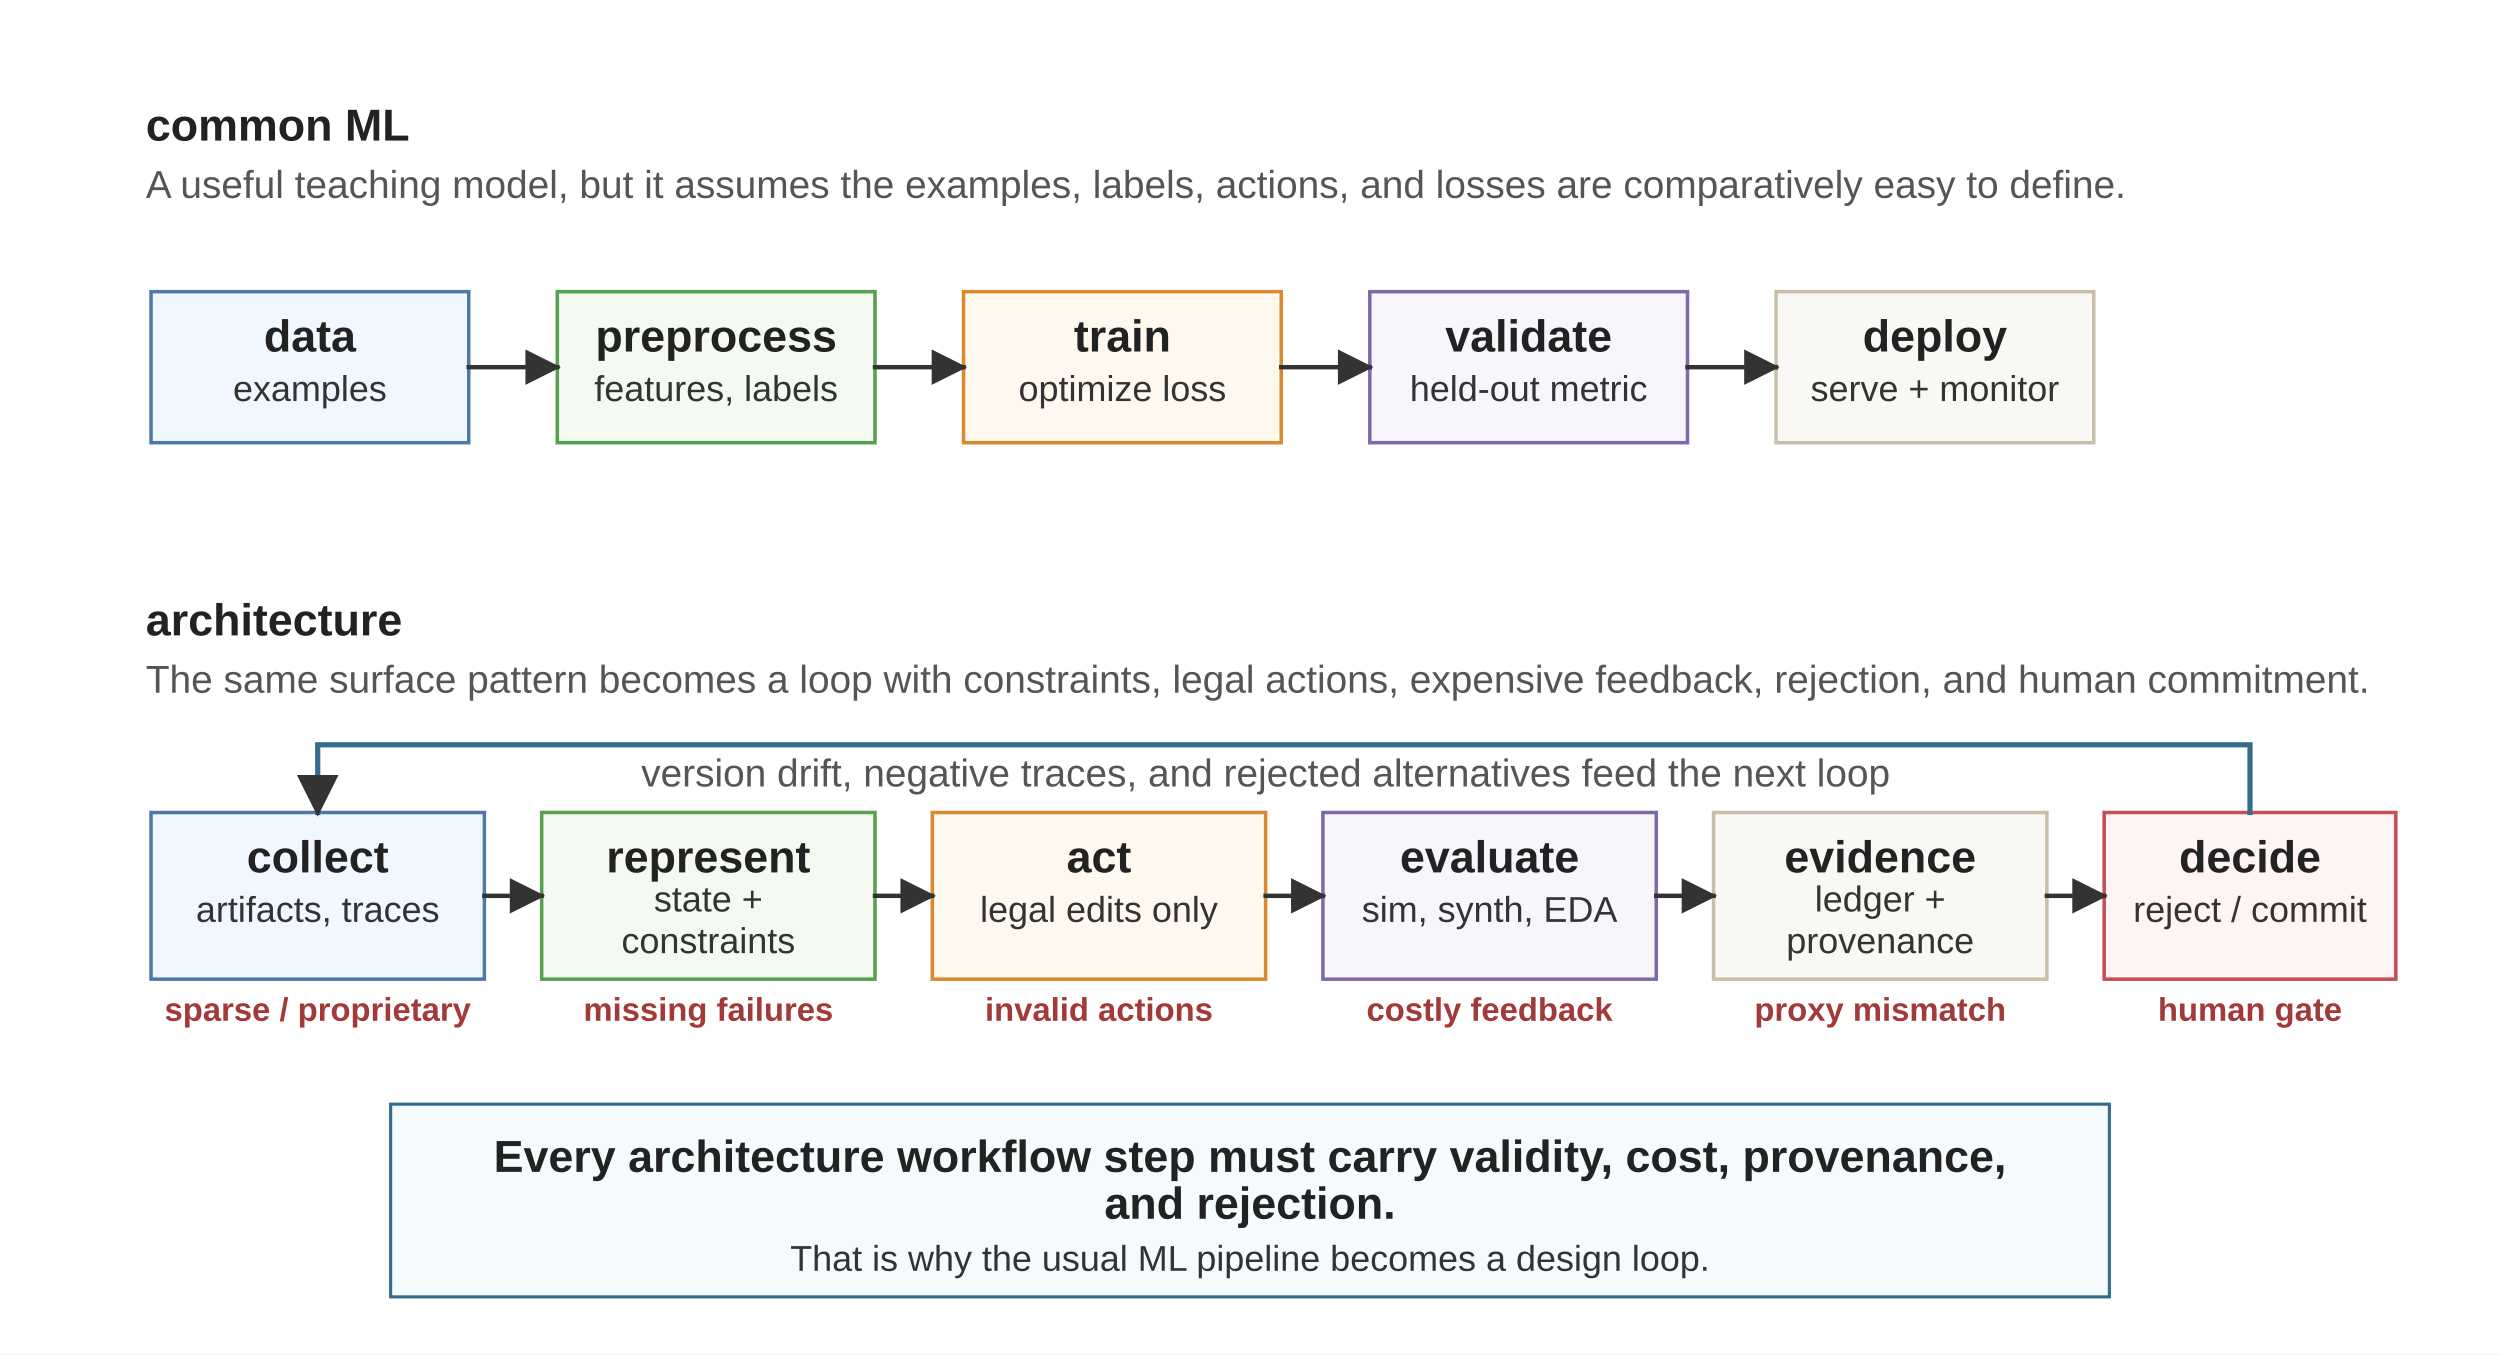
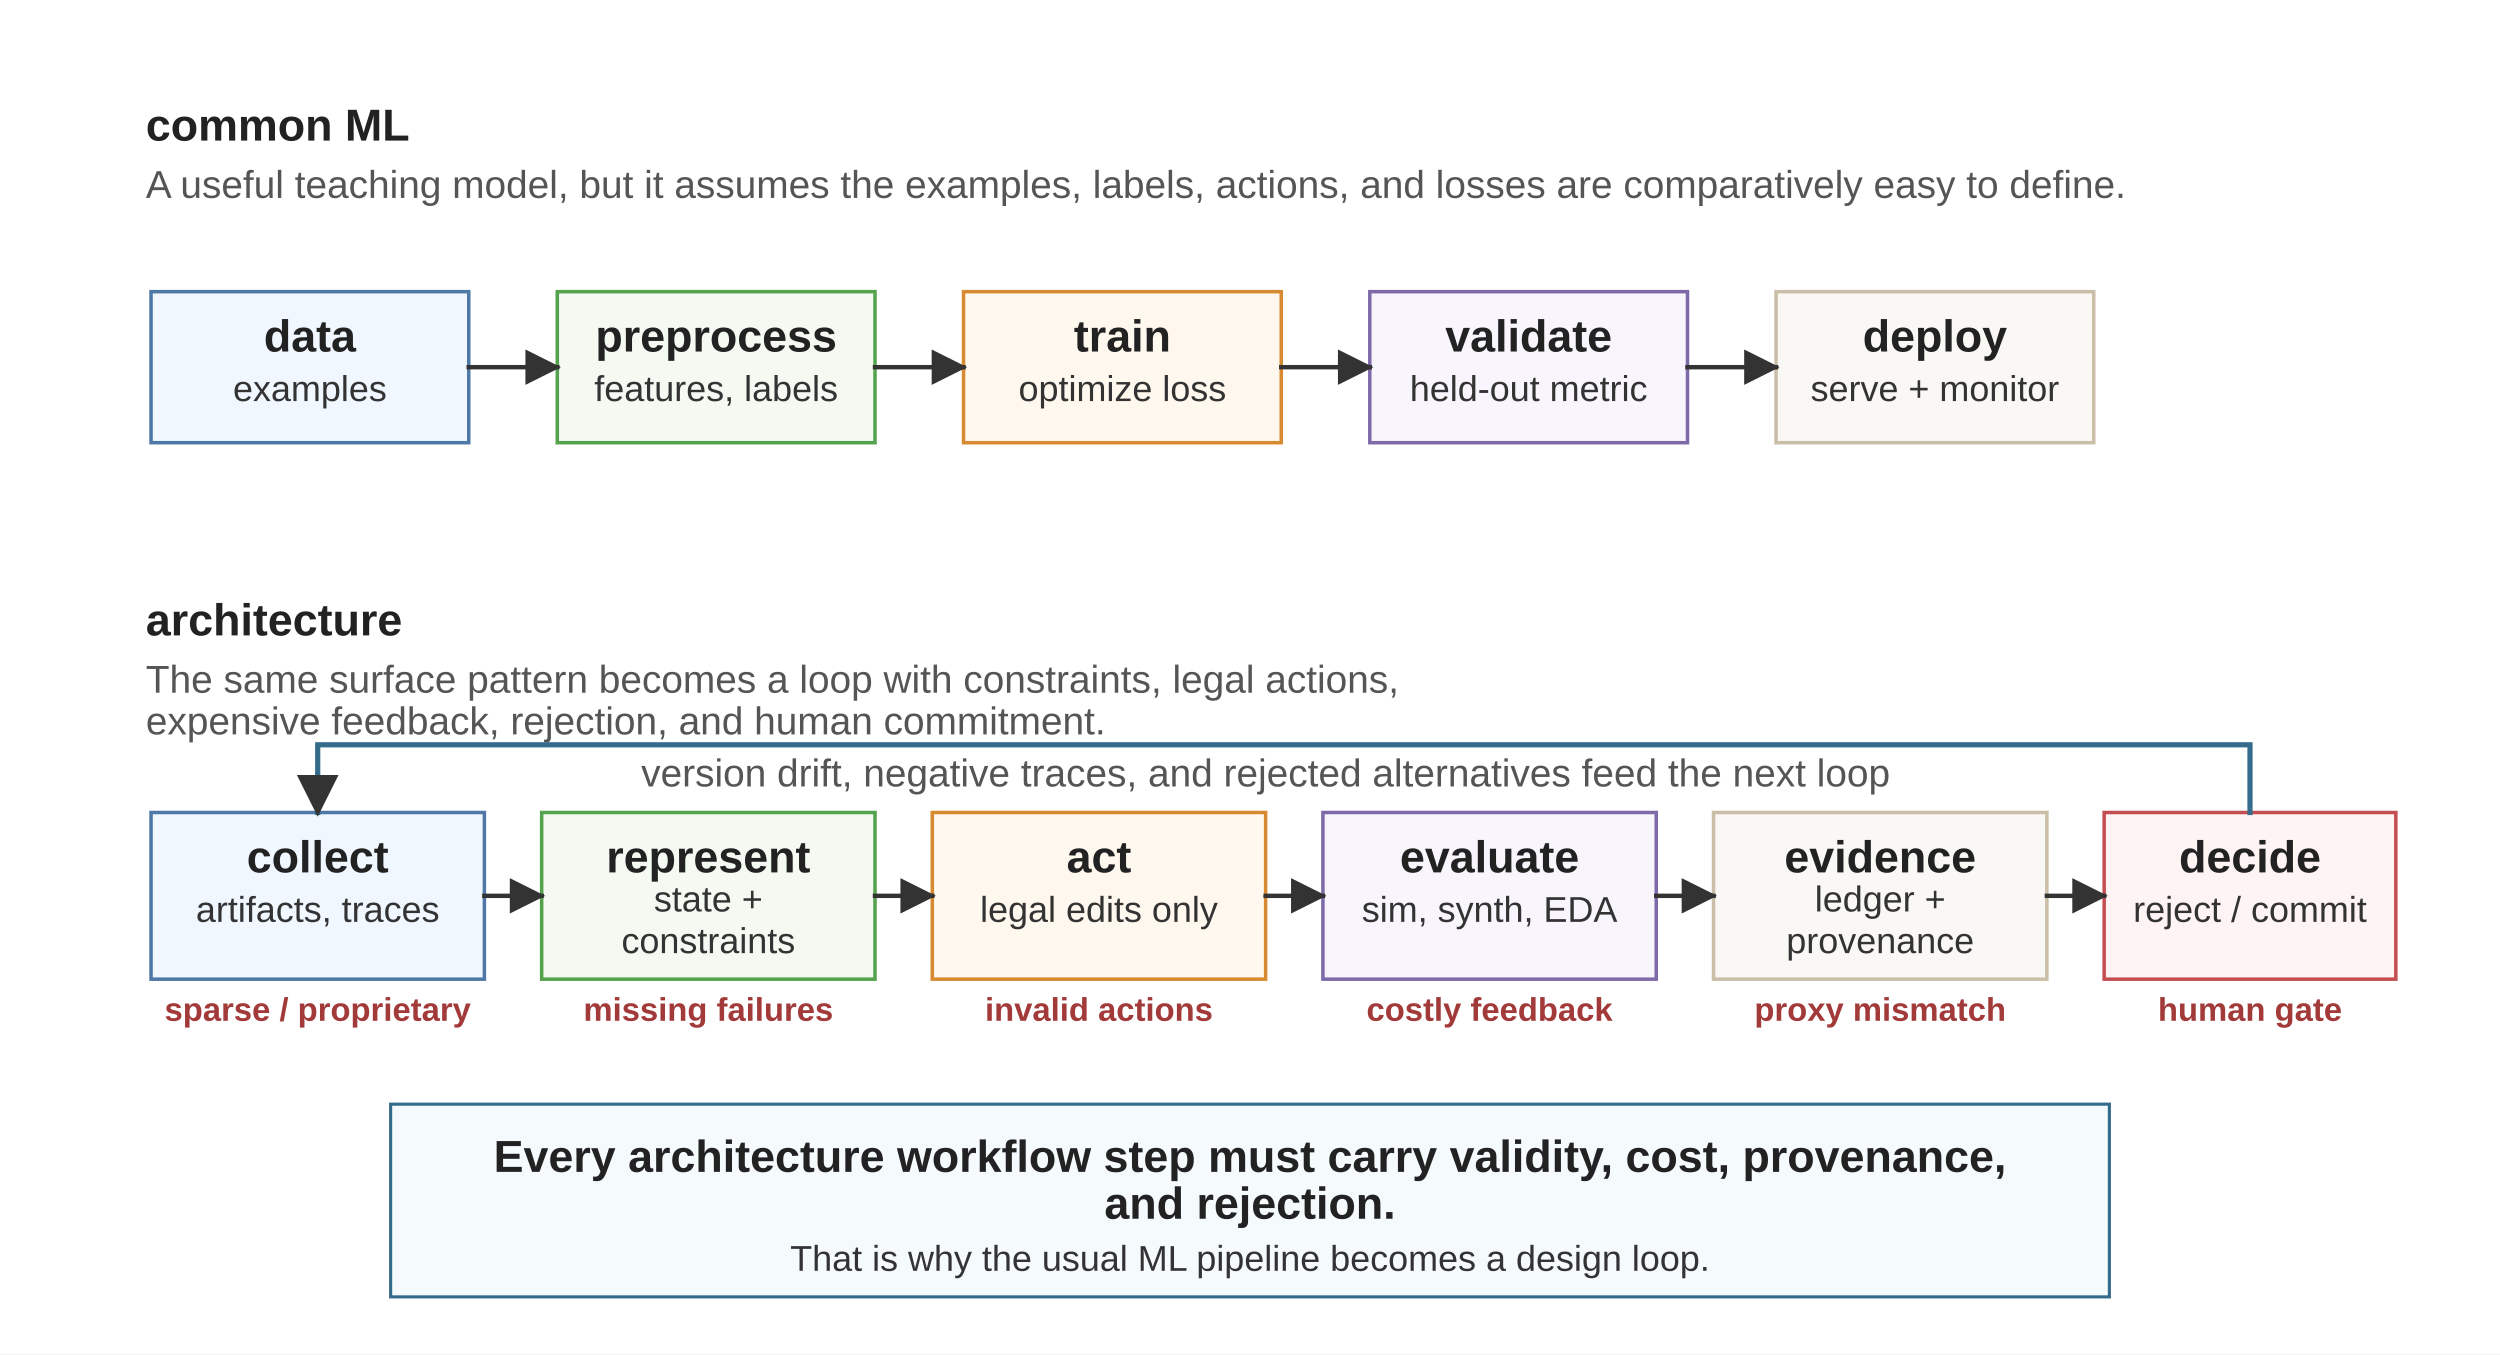
<svg xmlns="http://www.w3.org/2000/svg" viewBox="0 0 960 520" role="img">
  <defs>
    <marker id="arrow" viewBox="0 0 10 10" refX="9" refY="5" markerWidth="8" markerHeight="8" orient="auto">
      <path d="M 0 0 L 10 5 L 0 10 z" fill="#333333" />
    </marker>
    <marker id="arrow-red" viewBox="0 0 10 10" refX="9" refY="5" markerWidth="8" markerHeight="8" orient="auto">
      <path d="M 0 0 L 10 5 L 0 10 z" fill="#A33A3A" />
    </marker>
    <style>
      .font { font-family: Arial, Helvetica, sans-serif; }
      .panel-label { font-size: 17.2px; font-weight: 700; fill: #222222; }
      .panel-note { font-size: 14.9px; fill: #555555; }
      .box { fill: #ffffff; stroke-width: 1.35; }
      .blue { fill: #F0F7FF; stroke: #4E79A7; }
      .green { fill: #F4FAF2; stroke: #54A24B; }
      .orange { fill: #FFF8EE; stroke: #D88A30; }
      .purple { fill: #F8F5FC; stroke: #7E6AA8; }
      .red { fill: #FFF4F4; stroke: #C44E52; }
      .neutral { fill: #FAF8F4; stroke: #CABEA8; }
      .label { font-size: 17.2px; font-weight: 700; fill: #222222; }
      .body { font-size: 13.8px; fill: #333333; }
      .tag { font-size: 12.6px; font-weight: 700; fill: #A33A3A; }
      .arrow { stroke: #333333; stroke-width: 1.7; fill: none; stroke-linecap: square; stroke-linejoin: miter; }
      .red-arrow { stroke: #A33A3A; stroke-width: 2; fill: none; stroke-linecap: square; stroke-linejoin: miter; stroke-dasharray: 7 5; }
      .loop { stroke: #356C8C; stroke-width: 2; fill: none; stroke-linecap: square; stroke-linejoin: miter; }
      .callout { fill: #F5FAFD; stroke: #356C8C; stroke-width: 1.2; }
    </style>
  </defs>
  <rect width="960" height="520" fill="#ffffff" />
  <g class="font">
    <text class="panel-label" x="56" y="54">common ML</text>
    <text class="panel-note" x="56" y="76">A useful teaching model, but it assumes the examples, labels, actions, and losses are comparatively easy to define.</text>
    <rect class="box blue" x="58" y="112" width="122" height="58" />
    <text class="label" x="119" y="135" text-anchor="middle">data</text>
    <text class="body" x="119" y="154" text-anchor="middle">examples</text>
    <rect class="box green" x="214" y="112" width="122" height="58" />
    <text class="label" x="275" y="135" text-anchor="middle">preprocess</text>
    <text class="body" x="275" y="154" text-anchor="middle">features, labels</text>
    <rect class="box orange" x="370" y="112" width="122" height="58" />
    <text class="label" x="431" y="135" text-anchor="middle">train</text>
    <text class="body" x="431" y="154" text-anchor="middle">optimize loss</text>
    <rect class="box purple" x="526" y="112" width="122" height="58" />
    <text class="label" x="587" y="135" text-anchor="middle">validate</text>
    <text class="body" x="587" y="154" text-anchor="middle">held-out metric</text>
    <rect class="box neutral" x="682" y="112" width="122" height="58" />
    <text class="label" x="743" y="135" text-anchor="middle">deploy</text>
    <text class="body" x="743" y="154" text-anchor="middle">serve + monitor</text>
    <line class="arrow" x1="180" y1="141" x2="214" y2="141" marker-end="url(#arrow)" />
    <line class="arrow" x1="336" y1="141" x2="370" y2="141" marker-end="url(#arrow)" />
    <line class="arrow" x1="492" y1="141" x2="526" y2="141" marker-end="url(#arrow)" />
    <line class="arrow" x1="648" y1="141" x2="682" y2="141" marker-end="url(#arrow)" />
    <text class="panel-label" x="56" y="244">architecture</text>
-     <text class="panel-note" x="56" y="266">The same surface pattern becomes a loop with constraints, legal actions, expensive feedback, rejection, and human commitment.</text>
+     <text class="panel-note" x="56" y="266">The same surface pattern becomes a loop with constraints, legal actions,</text>
+     <text class="panel-note" x="56" y="282">expensive feedback, rejection, and human commitment.</text>
    <rect class="box blue" x="58" y="312" width="128" height="64" />
    <text class="label" x="122" y="335" text-anchor="middle">collect</text>
    <text class="body" x="122" y="354" text-anchor="middle">artifacts, traces</text>
    <text class="tag" x="122" y="392" text-anchor="middle">sparse / proprietary</text>
    <rect class="box green" x="208" y="312" width="128" height="64" />
    <text class="label" x="272" y="335" text-anchor="middle">represent</text>
    <text class="body" x="272" y="350" text-anchor="middle">state +</text>
    <text class="body" x="272" y="366" text-anchor="middle">constraints</text>
    <text class="tag" x="272" y="392" text-anchor="middle">missing failures</text>
    <rect class="box orange" x="358" y="312" width="128" height="64" />
    <text class="label" x="422" y="335" text-anchor="middle">act</text>
    <text class="body" x="422" y="354" text-anchor="middle">legal edits only</text>
    <text class="tag" x="422" y="392" text-anchor="middle">invalid actions</text>
    <rect class="box purple" x="508" y="312" width="128" height="64" />
    <text class="label" x="572" y="335" text-anchor="middle">evaluate</text>
    <text class="body" x="572" y="354" text-anchor="middle">sim, synth, EDA</text>
    <text class="tag" x="572" y="392" text-anchor="middle">costly feedback</text>
    <rect class="box neutral" x="658" y="312" width="128" height="64" />
    <text class="label" x="722" y="335" text-anchor="middle">evidence</text>
    <text class="body" x="722" y="350" text-anchor="middle">ledger +</text>
    <text class="body" x="722" y="366" text-anchor="middle">provenance</text>
    <text class="tag" x="722" y="392" text-anchor="middle">proxy mismatch</text>
    <rect class="box red" x="808" y="312" width="112" height="64" />
    <text class="label" x="864" y="335" text-anchor="middle">decide</text>
    <text class="body" x="864" y="354" text-anchor="middle">reject / commit</text>
    <text class="tag" x="864" y="392" text-anchor="middle">human gate</text>
    <line class="arrow" x1="186" y1="344" x2="208" y2="344" marker-end="url(#arrow)" />
    <line class="arrow" x1="336" y1="344" x2="358" y2="344" marker-end="url(#arrow)" />
    <line class="arrow" x1="486" y1="344" x2="508" y2="344" marker-end="url(#arrow)" />
    <line class="arrow" x1="636" y1="344" x2="658" y2="344" marker-end="url(#arrow)" />
    <line class="arrow" x1="786" y1="344" x2="808" y2="344" marker-end="url(#arrow)" />
    <path class="loop" d="M 864 312 L 864 286 L 122 286 L 122 312" marker-end="url(#arrow)" />
    <text class="panel-note" x="486" y="302" text-anchor="middle">version drift, negative traces, and rejected alternatives feed the next loop</text>
    <rect class="callout" x="150" y="424" width="660" height="74" />
    <text class="label" x="480" y="450" text-anchor="middle">Every architecture workflow step must carry validity, cost, provenance,</text>
    <text class="label" x="480" y="468" text-anchor="middle">and rejection.</text>
    <text class="body" x="480" y="488" text-anchor="middle">That is why the usual ML pipeline becomes a design loop.</text>
  </g>
</svg>
